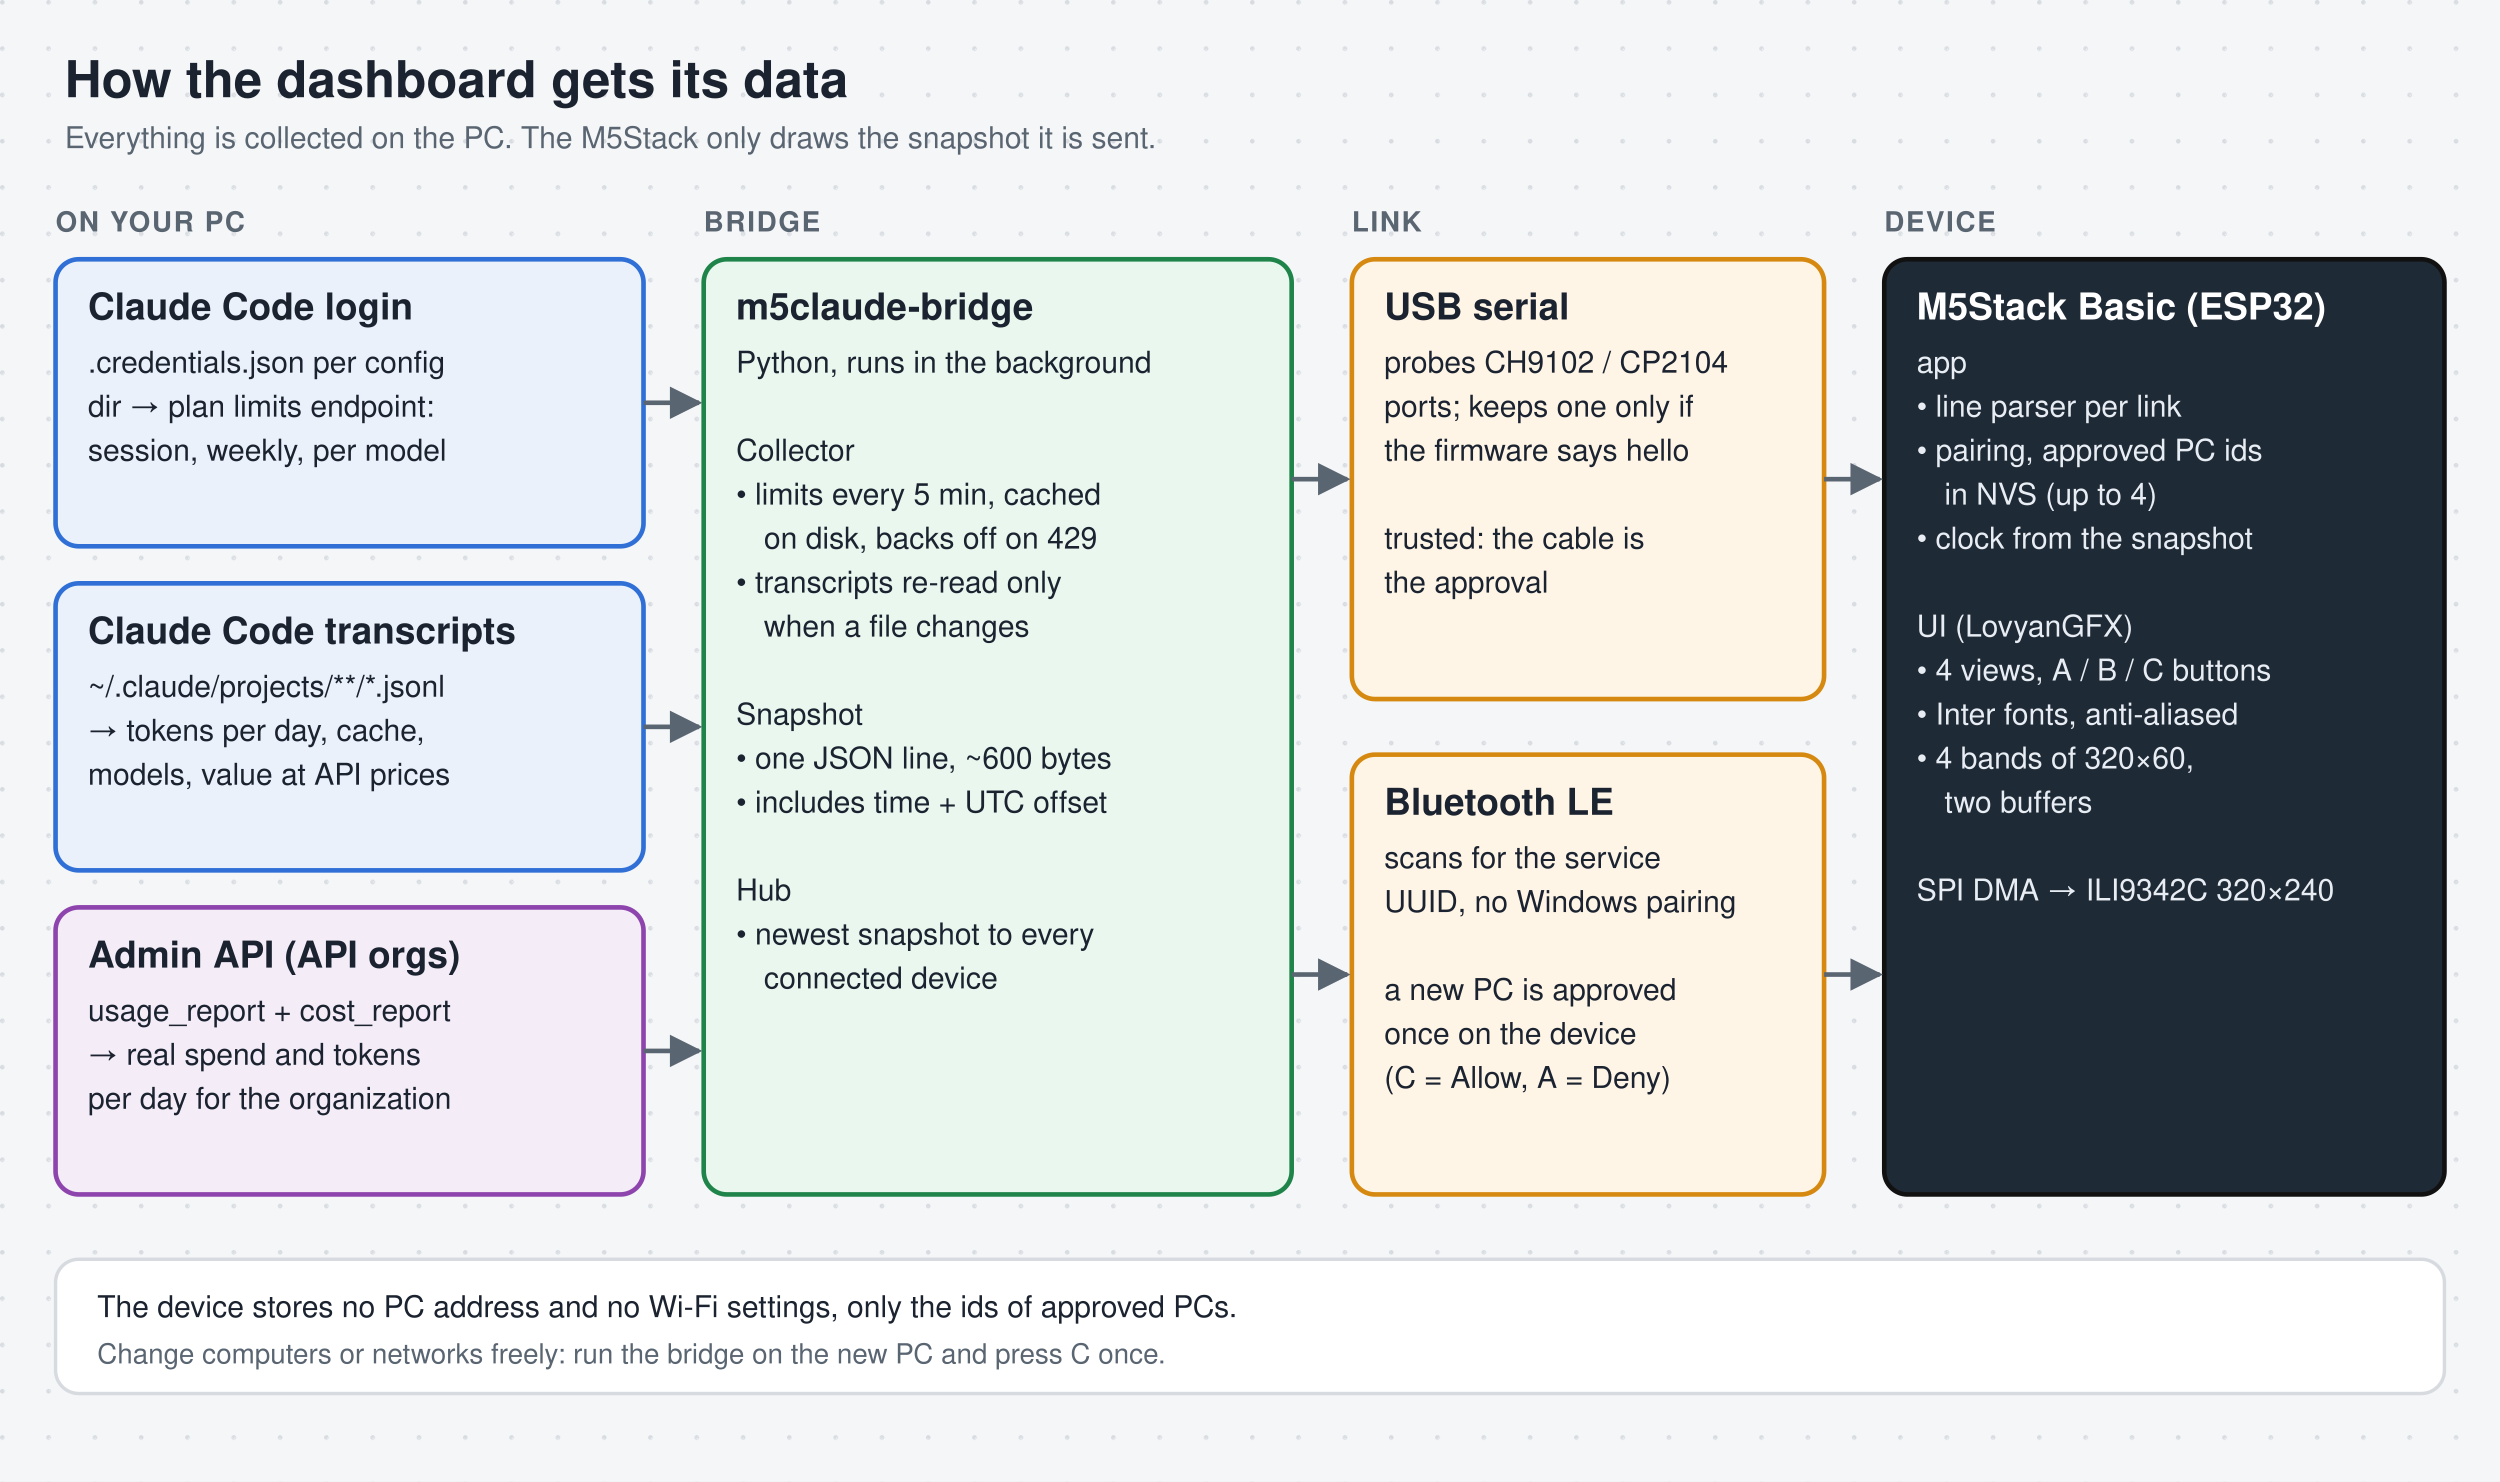
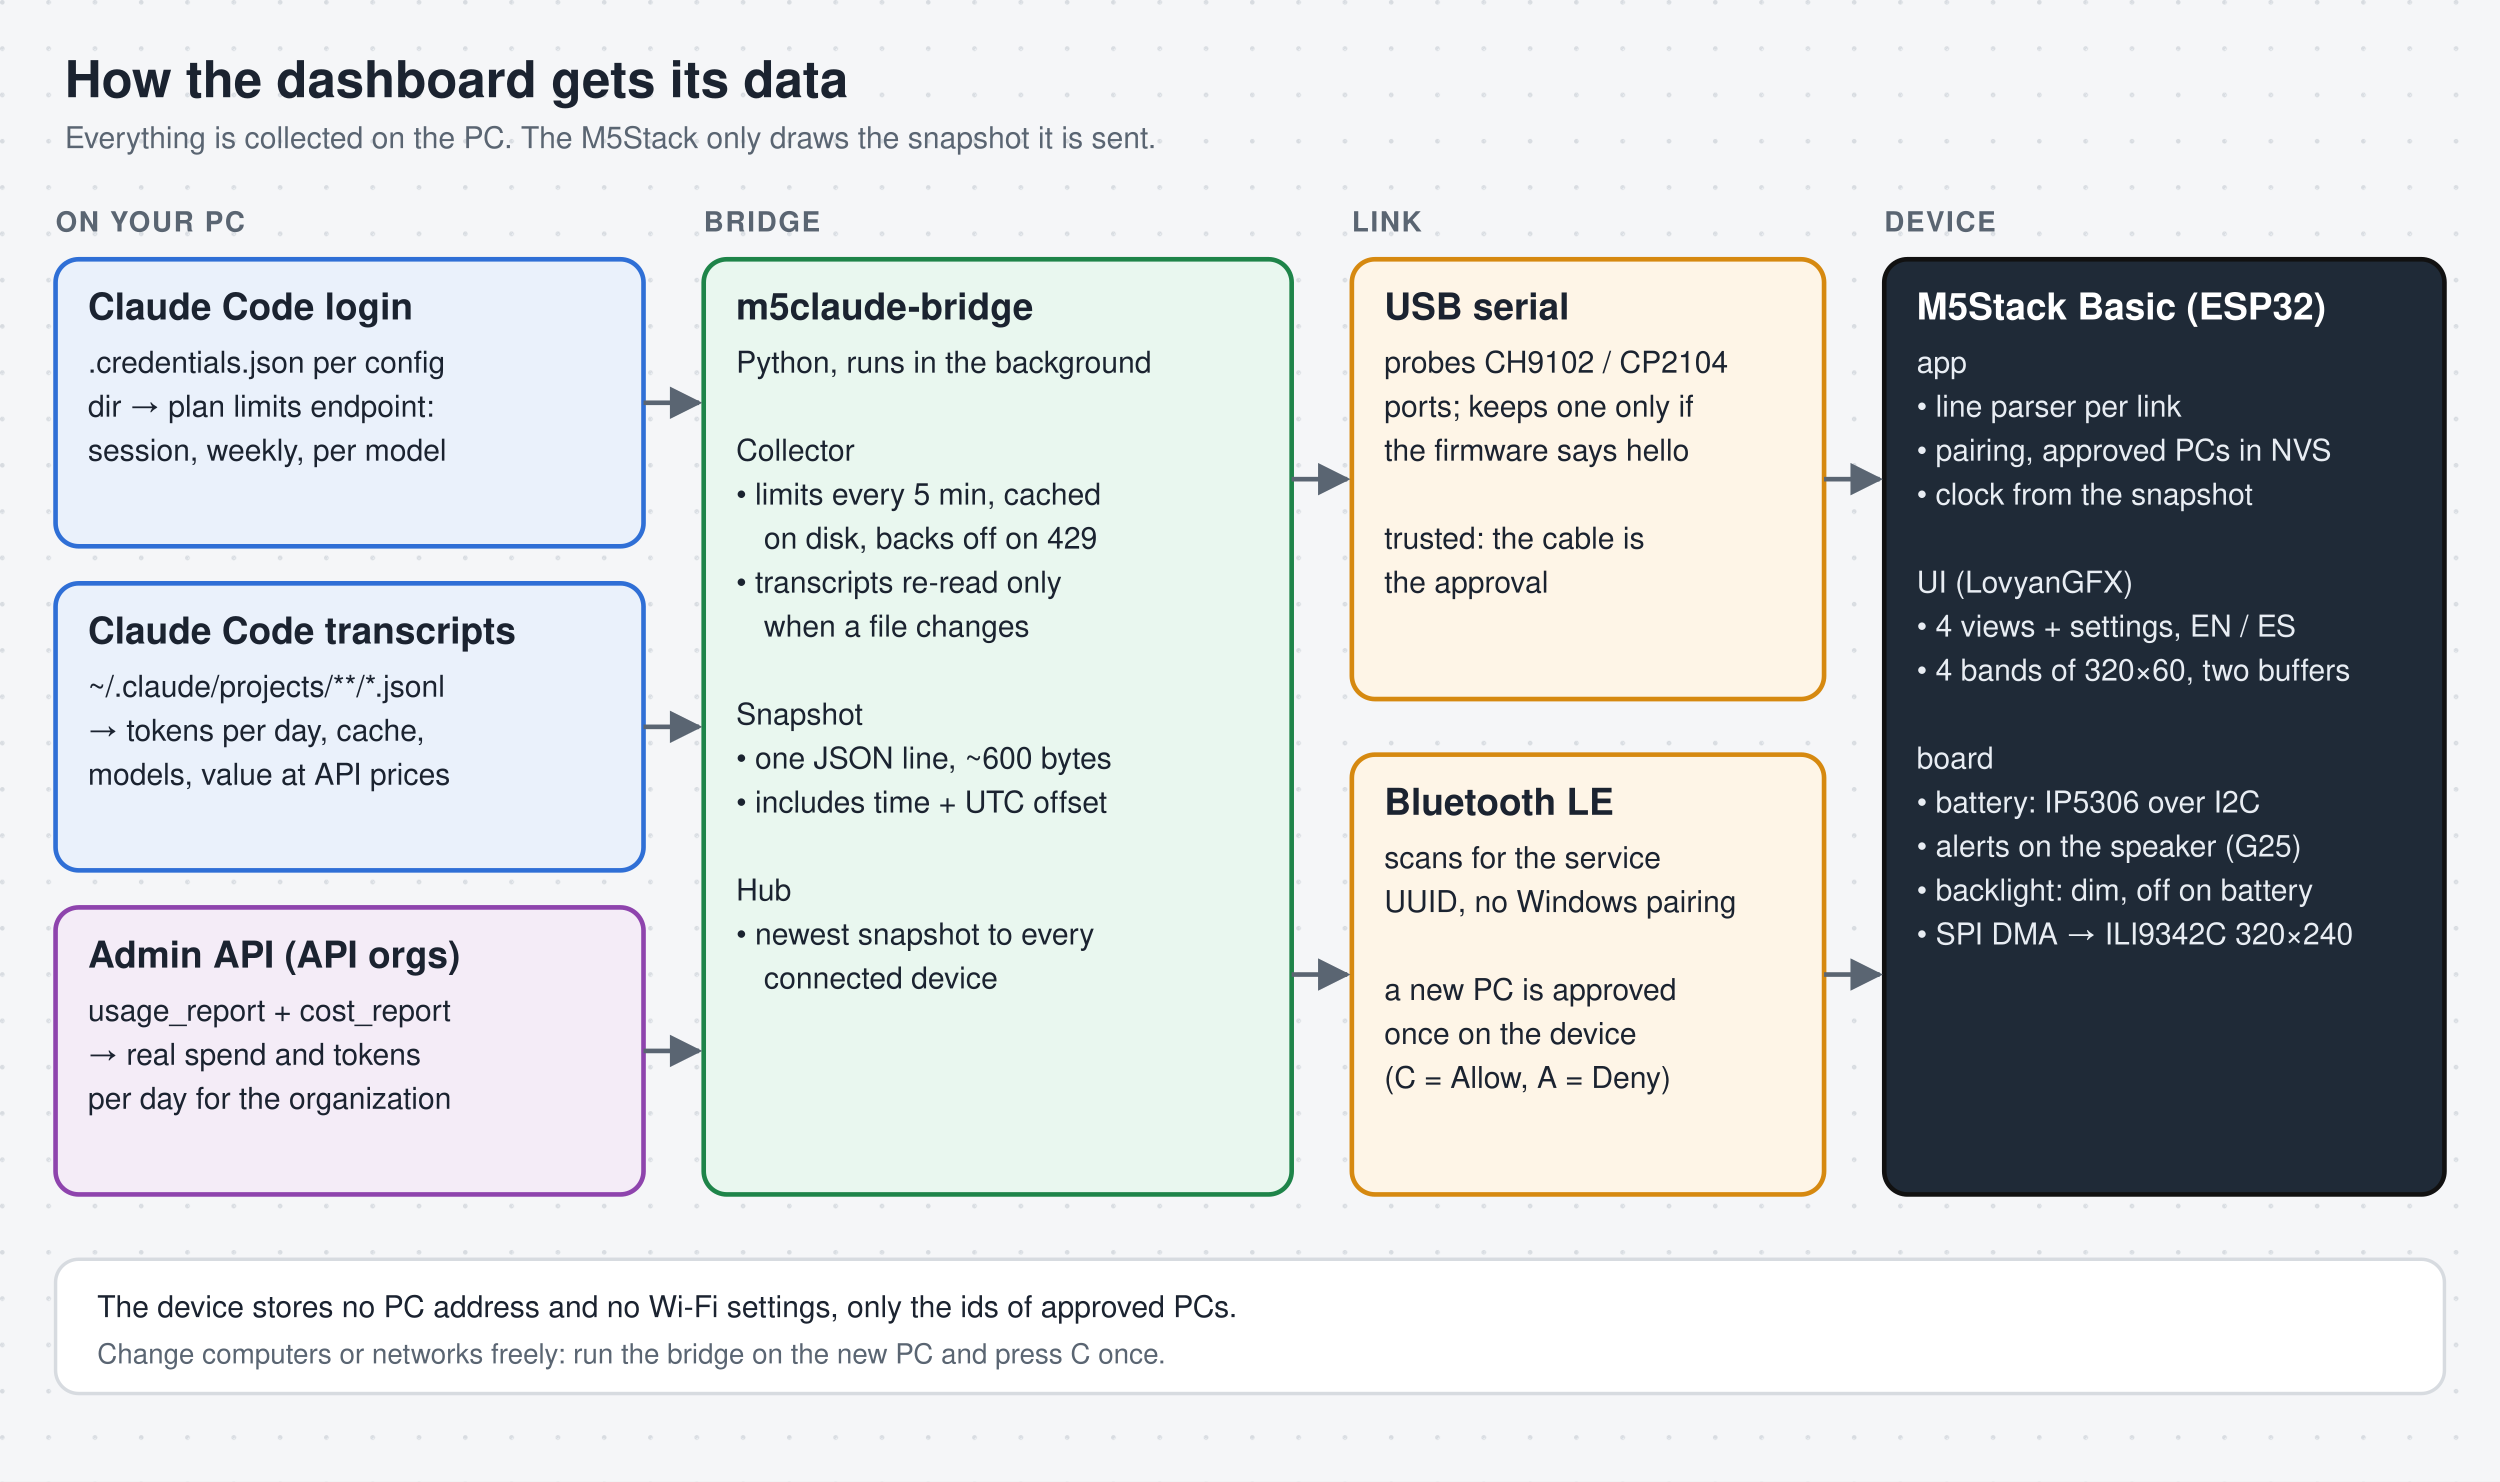
<svg xmlns="http://www.w3.org/2000/svg" viewBox="0 0 1080 640" width="1080" height="640" font-family="Segoe UI, Helvetica, Arial, sans-serif">
  <defs>
    <pattern id="grid" width="20" height="20" patternUnits="userSpaceOnUse">
      <circle cx="1" cy="1" r="1" fill="#d7dbe0" />
    </pattern>
    <marker id="ar" viewBox="0 0 10 10" refX="9" refY="5" markerWidth="7" markerHeight="7" orient="auto-start-reverse">
      <path d="M0,0 L10,5 L0,10 z" fill="#5a6572" />
    </marker>
    <pattern id="hatch" width="8" height="8" patternUnits="userSpaceOnUse" patternTransform="rotate(45)">
      <rect width="8" height="8" fill="#fdecea" />
      <line x1="0" y1="0" x2="0" y2="8" stroke="#c0392b" stroke-width="3" />
    </pattern>
    <style>.title{font-size:22px;font-weight:700;fill:#1b2330}.sub{font-size:13px;fill:#5a6572}.h{font-size:16px;font-weight:700;fill:#1b2330}.hw{font-size:16px;font-weight:700;fill:#ffffff}.t{font-size:13px;fill:#1b2330}.tw{font-size:13px;fill:#e8edf3}.s{font-size:12px;fill:#5a6572}.m{font-size:12.5px;font-family:Consolas,Menlo,monospace;fill:#1b2330}.lab{font-size:12px;font-weight:700;fill:#5a6572;letter-spacing:.06em}</style>
  </defs>
  <rect width="1080" height="640" fill="#f5f6f8" />
  <rect width="1080" height="640" fill="url(#grid)" />
  <text x="28" y="42" class="title">How the dashboard gets its data</text>
  <text x="28" y="64" class="sub">Everything is collected on the PC. The M5Stack only draws the snapshot it is sent.</text>
  <text x="24" y="100" class="lab" text-anchor="start">ON YOUR PC</text>
  <text x="304" y="100" class="lab" text-anchor="start">BRIDGE</text>
  <text x="584" y="100" class="lab" text-anchor="start">LINK</text>
  <text x="814" y="100" class="lab" text-anchor="start">DEVICE</text>
  <rect x="24" y="112" width="254" height="124" rx="10" fill="#eaf1fb" stroke="#2f6fd6" stroke-width="2" />
  <text x="38" y="138" class="h">Claude Code login</text>
  <text x="38" y="161" class="t">.credentials.json per config</text>
  <text x="38" y="180" class="t">dir → plan limits endpoint:</text>
  <text x="38" y="199" class="t">session, weekly, per model</text>
  <rect x="24" y="252" width="254" height="124" rx="10" fill="#eaf1fb" stroke="#2f6fd6" stroke-width="2" />
  <text x="38" y="278" class="h">Claude Code transcripts</text>
  <text x="38" y="301" class="t">~/.claude/projects/**/*.jsonl</text>
  <text x="38" y="320" class="t">→ tokens per day, cache,</text>
  <text x="38" y="339" class="t">models, value at API prices</text>
  <rect x="24" y="392" width="254" height="124" rx="10" fill="#f4ecf7" stroke="#8e44ad" stroke-width="2" />
  <text x="38" y="418" class="h">Admin API (API orgs)</text>
  <text x="38" y="441" class="t">usage_report + cost_report</text>
  <text x="38" y="460" class="t">→ real spend and tokens</text>
  <text x="38" y="479" class="t">per day for the organization</text>
  <rect x="304" y="112" width="254" height="404" rx="10" fill="#e9f7ef" stroke="#1e8449" stroke-width="2" />
  <text x="318" y="138" class="h">m5claude-bridge</text>
  <text x="318" y="161" class="t">Python, runs in the background</text>
  <text x="318" y="180" class="t" />
  <text x="318" y="199" class="t">Collector</text>
  <text x="318" y="218" class="t">• limits every 5 min, cached</text>
  <text x="330" y="237" class="t">on disk, backs off on 429</text>
  <text x="318" y="256" class="t">• transcripts re-read only</text>
  <text x="330" y="275" class="t">when a file changes</text>
  <text x="318" y="294" class="t" />
  <text x="318" y="313" class="t">Snapshot</text>
  <text x="318" y="332" class="t">• one JSON line, ~600 bytes</text>
  <text x="318" y="351" class="t">• includes time + UTC offset</text>
  <text x="318" y="370" class="t" />
  <text x="318" y="389" class="t">Hub</text>
  <text x="318" y="408" class="t">• newest snapshot to every</text>
  <text x="330" y="427" class="t">connected device</text>
  <line x1="278" y1="174" x2="302" y2="174" stroke="#5a6572" stroke-width="2" marker-end="url(#ar)" />
  <line x1="278" y1="314" x2="302" y2="314" stroke="#5a6572" stroke-width="2" marker-end="url(#ar)" />
  <line x1="278" y1="454" x2="302" y2="454" stroke="#5a6572" stroke-width="2" marker-end="url(#ar)" />
  <rect x="584" y="112" width="204" height="190" rx="10" fill="#fef5e7" stroke="#d68910" stroke-width="2" />
  <text x="598" y="138" class="h">USB serial</text>
  <text x="598" y="161" class="t">probes CH9102 / CP2104</text>
  <text x="598" y="180" class="t">ports; keeps one only if</text>
  <text x="598" y="199" class="t">the firmware says hello</text>
  <text x="598" y="218" class="t" />
  <text x="598" y="237" class="t">trusted: the cable is</text>
  <text x="598" y="256" class="t">the approval</text>
  <rect x="584" y="326" width="204" height="190" rx="10" fill="#fef5e7" stroke="#d68910" stroke-width="2" />
  <text x="598" y="352" class="h">Bluetooth LE</text>
  <text x="598" y="375" class="t">scans for the service</text>
  <text x="598" y="394" class="t">UUID, no Windows pairing</text>
  <text x="598" y="413" class="t" />
  <text x="598" y="432" class="t">a new PC is approved</text>
  <text x="598" y="451" class="t">once on the device</text>
  <text x="598" y="470" class="t">(C = Allow, A = Deny)</text>
  <line x1="558" y1="207" x2="582" y2="207" stroke="#5a6572" stroke-width="2" marker-end="url(#ar)" />
  <line x1="558" y1="421" x2="582" y2="421" stroke="#5a6572" stroke-width="2" marker-end="url(#ar)" />
  <rect x="814" y="112" width="242" height="404" rx="10" fill="#1f2a37" stroke="#111111" stroke-width="2" />
  <text x="828" y="138" class="hw">M5Stack Basic (ESP32)</text>
  <text x="828" y="161" class="tw">app</text>
  <text x="828" y="180" class="tw">• line parser per link</text>
-   <text x="828" y="199" class="tw">• pairing, approved PC ids</text>
-   <text x="840" y="218" class="tw">in NVS (up to 4)</text>
-   <text x="828" y="237" class="tw">• clock from the snapshot</text>
-   <text x="828" y="256" class="tw" />
-   <text x="828" y="275" class="tw">UI (LovyanGFX)</text>
-   <text x="828" y="294" class="tw">• 4 views, A / B / C buttons</text>
-   <text x="828" y="313" class="tw">• Inter fonts, anti-aliased</text>
-   <text x="828" y="332" class="tw">• 4 bands of 320×60,</text>
-   <text x="840" y="351" class="tw">two buffers</text>
-   <text x="828" y="370" class="tw" />
-   <text x="828" y="389" class="tw">SPI DMA → ILI9342C 320×240</text>
+   <text x="828" y="199" class="tw">• pairing, approved PCs in NVS</text>
+   <text x="828" y="218" class="tw">• clock from the snapshot</text>
+   <text x="828" y="237" class="tw" />
+   <text x="828" y="256" class="tw">UI (LovyanGFX)</text>
+   <text x="828" y="275" class="tw">• 4 views + settings, EN / ES</text>
+   <text x="828" y="294" class="tw">• 4 bands of 320×60, two buffers</text>
+   <text x="828" y="313" class="tw" />
+   <text x="828" y="332" class="tw">board</text>
+   <text x="828" y="351" class="tw">• battery: IP5306 over I2C</text>
+   <text x="828" y="370" class="tw">• alerts on the speaker (G25)</text>
+   <text x="828" y="389" class="tw">• backlight: dim, off on battery</text>
+   <text x="828" y="408" class="tw">• SPI DMA → ILI9342C 320×240</text>
  <line x1="788" y1="207" x2="812" y2="207" stroke="#5a6572" stroke-width="2" marker-end="url(#ar)" />
  <line x1="788" y1="421" x2="812" y2="421" stroke="#5a6572" stroke-width="2" marker-end="url(#ar)" />
  <rect x="24" y="544" width="1032" height="58" rx="10" fill="#ffffff" stroke="#d7dbe0" stroke-width="1.5" />
  <text x="42" y="569" class="t" text-anchor="start">The device stores no PC address and no Wi-Fi settings, only the ids of approved PCs.</text>
  <text x="42" y="589" class="s" text-anchor="start">Change computers or networks freely: run the bridge on the new PC and press C once.</text>
</svg>
